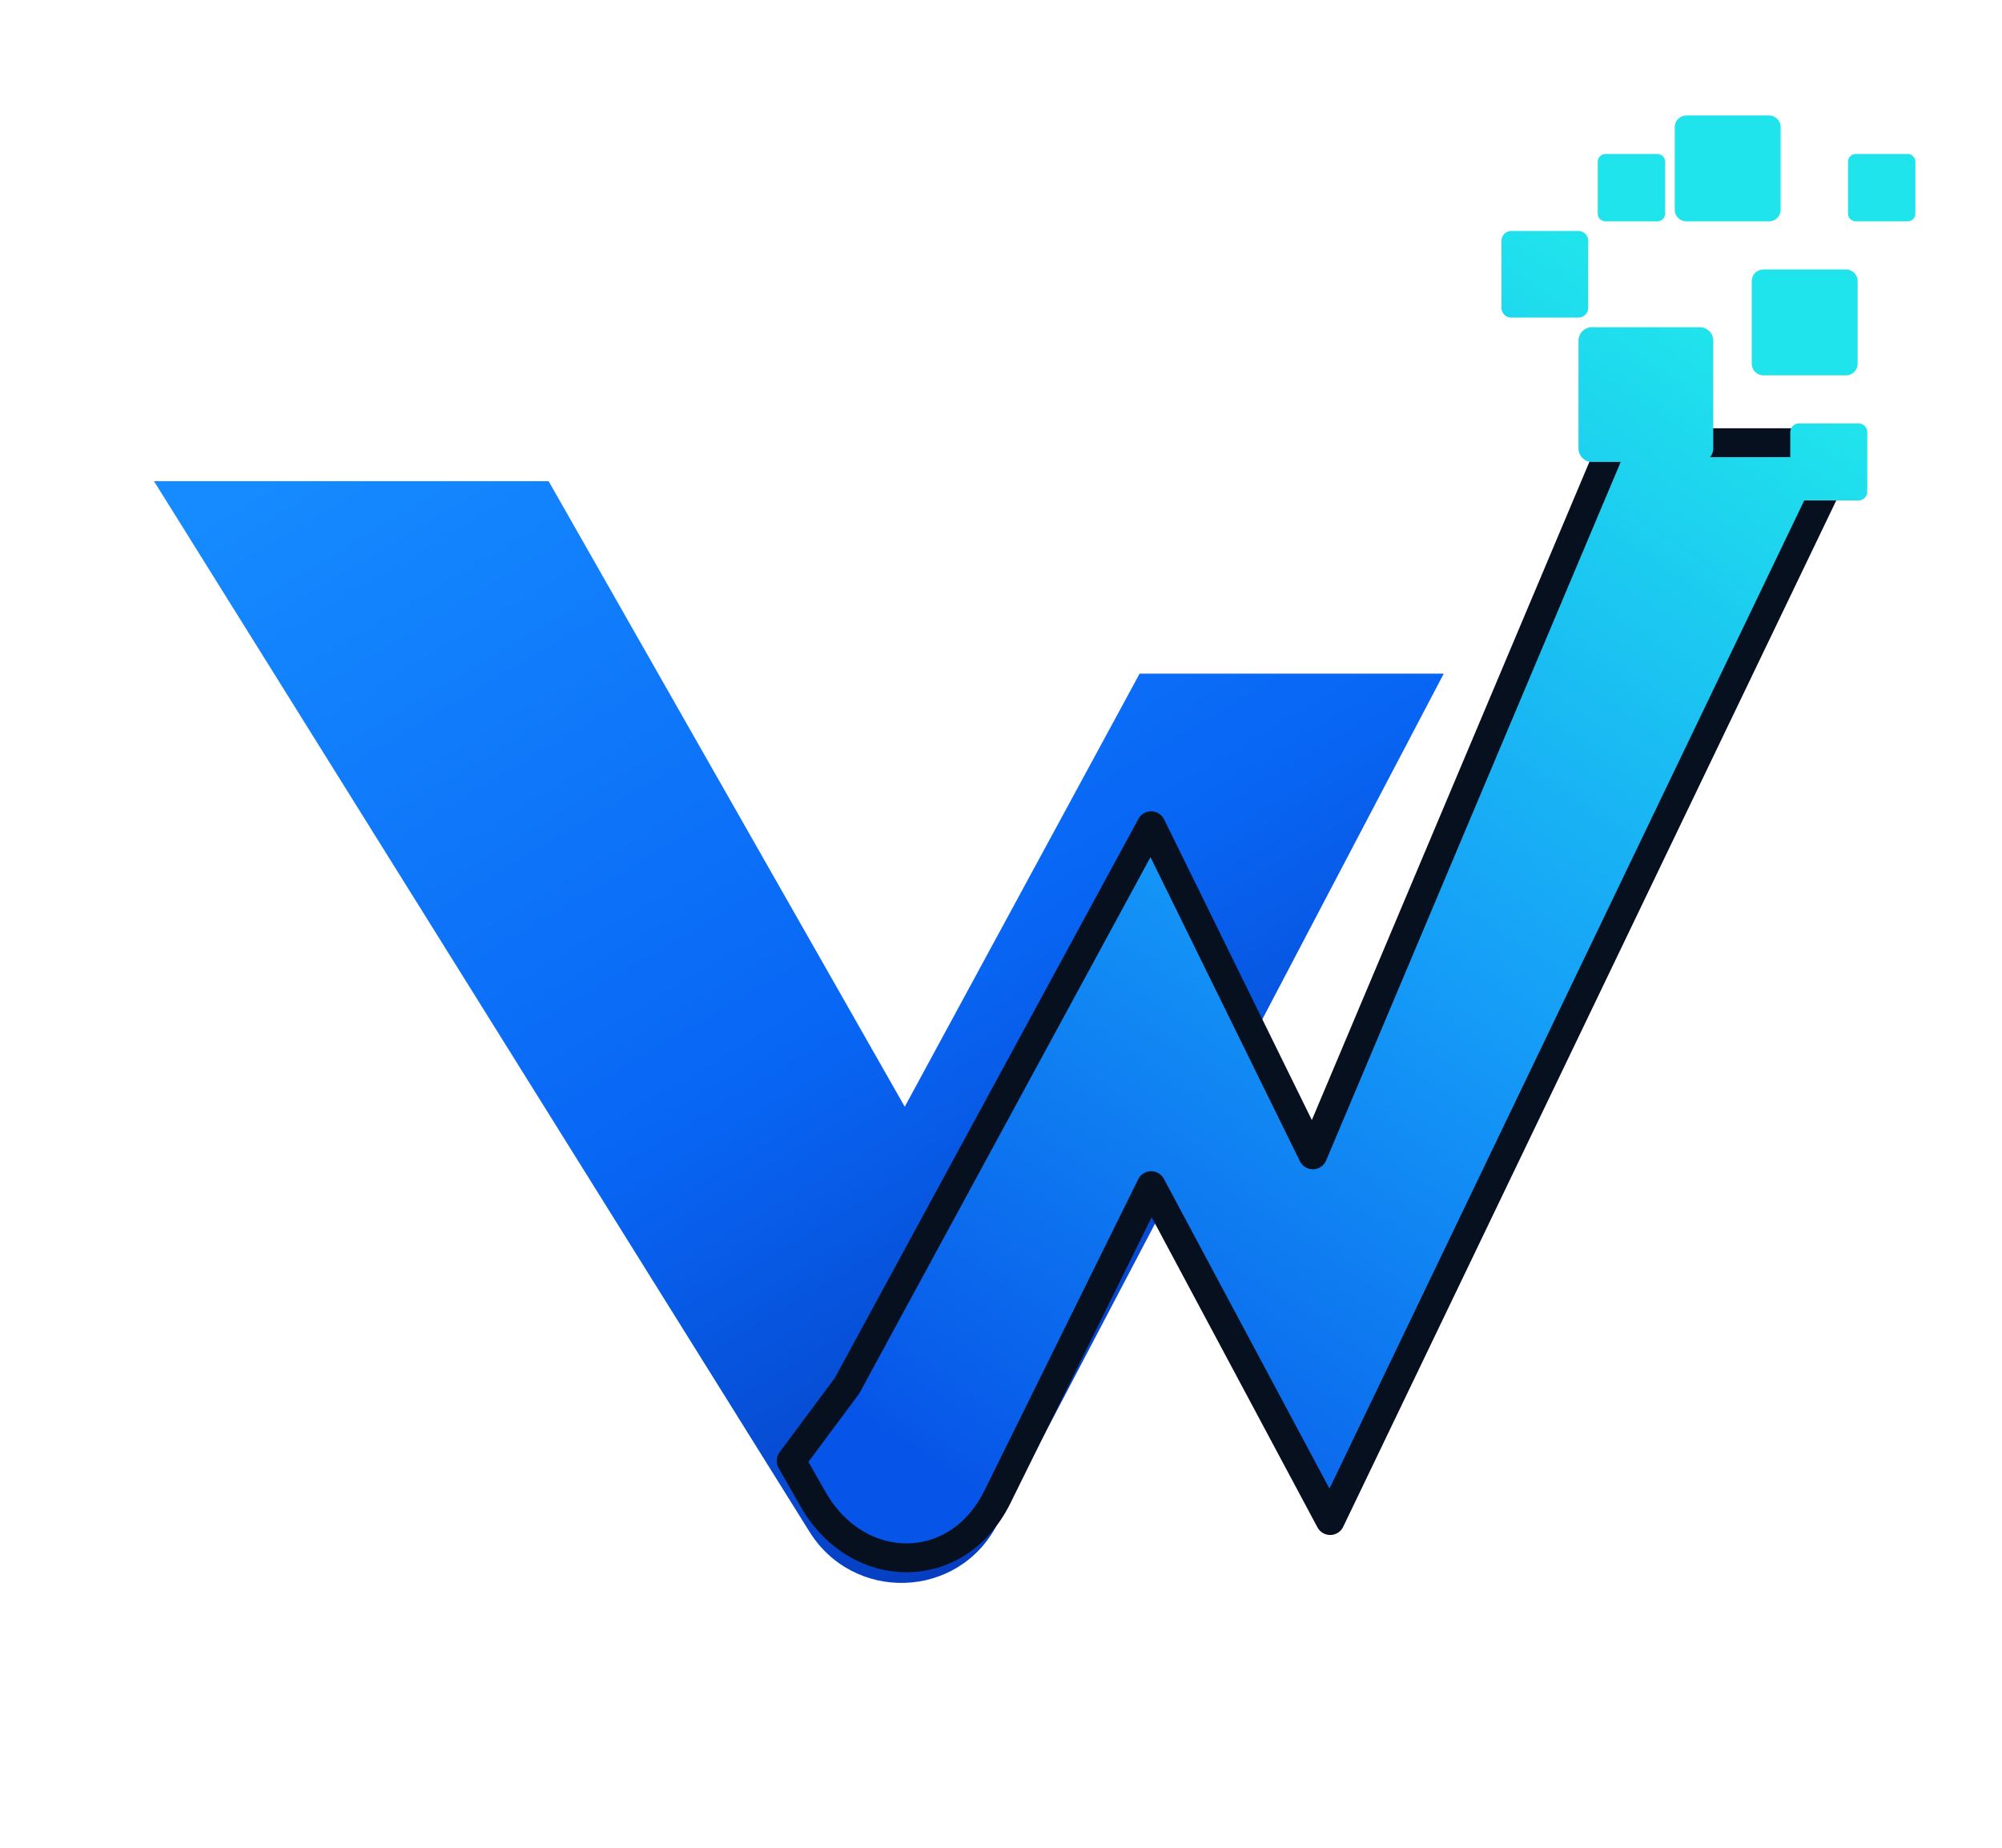
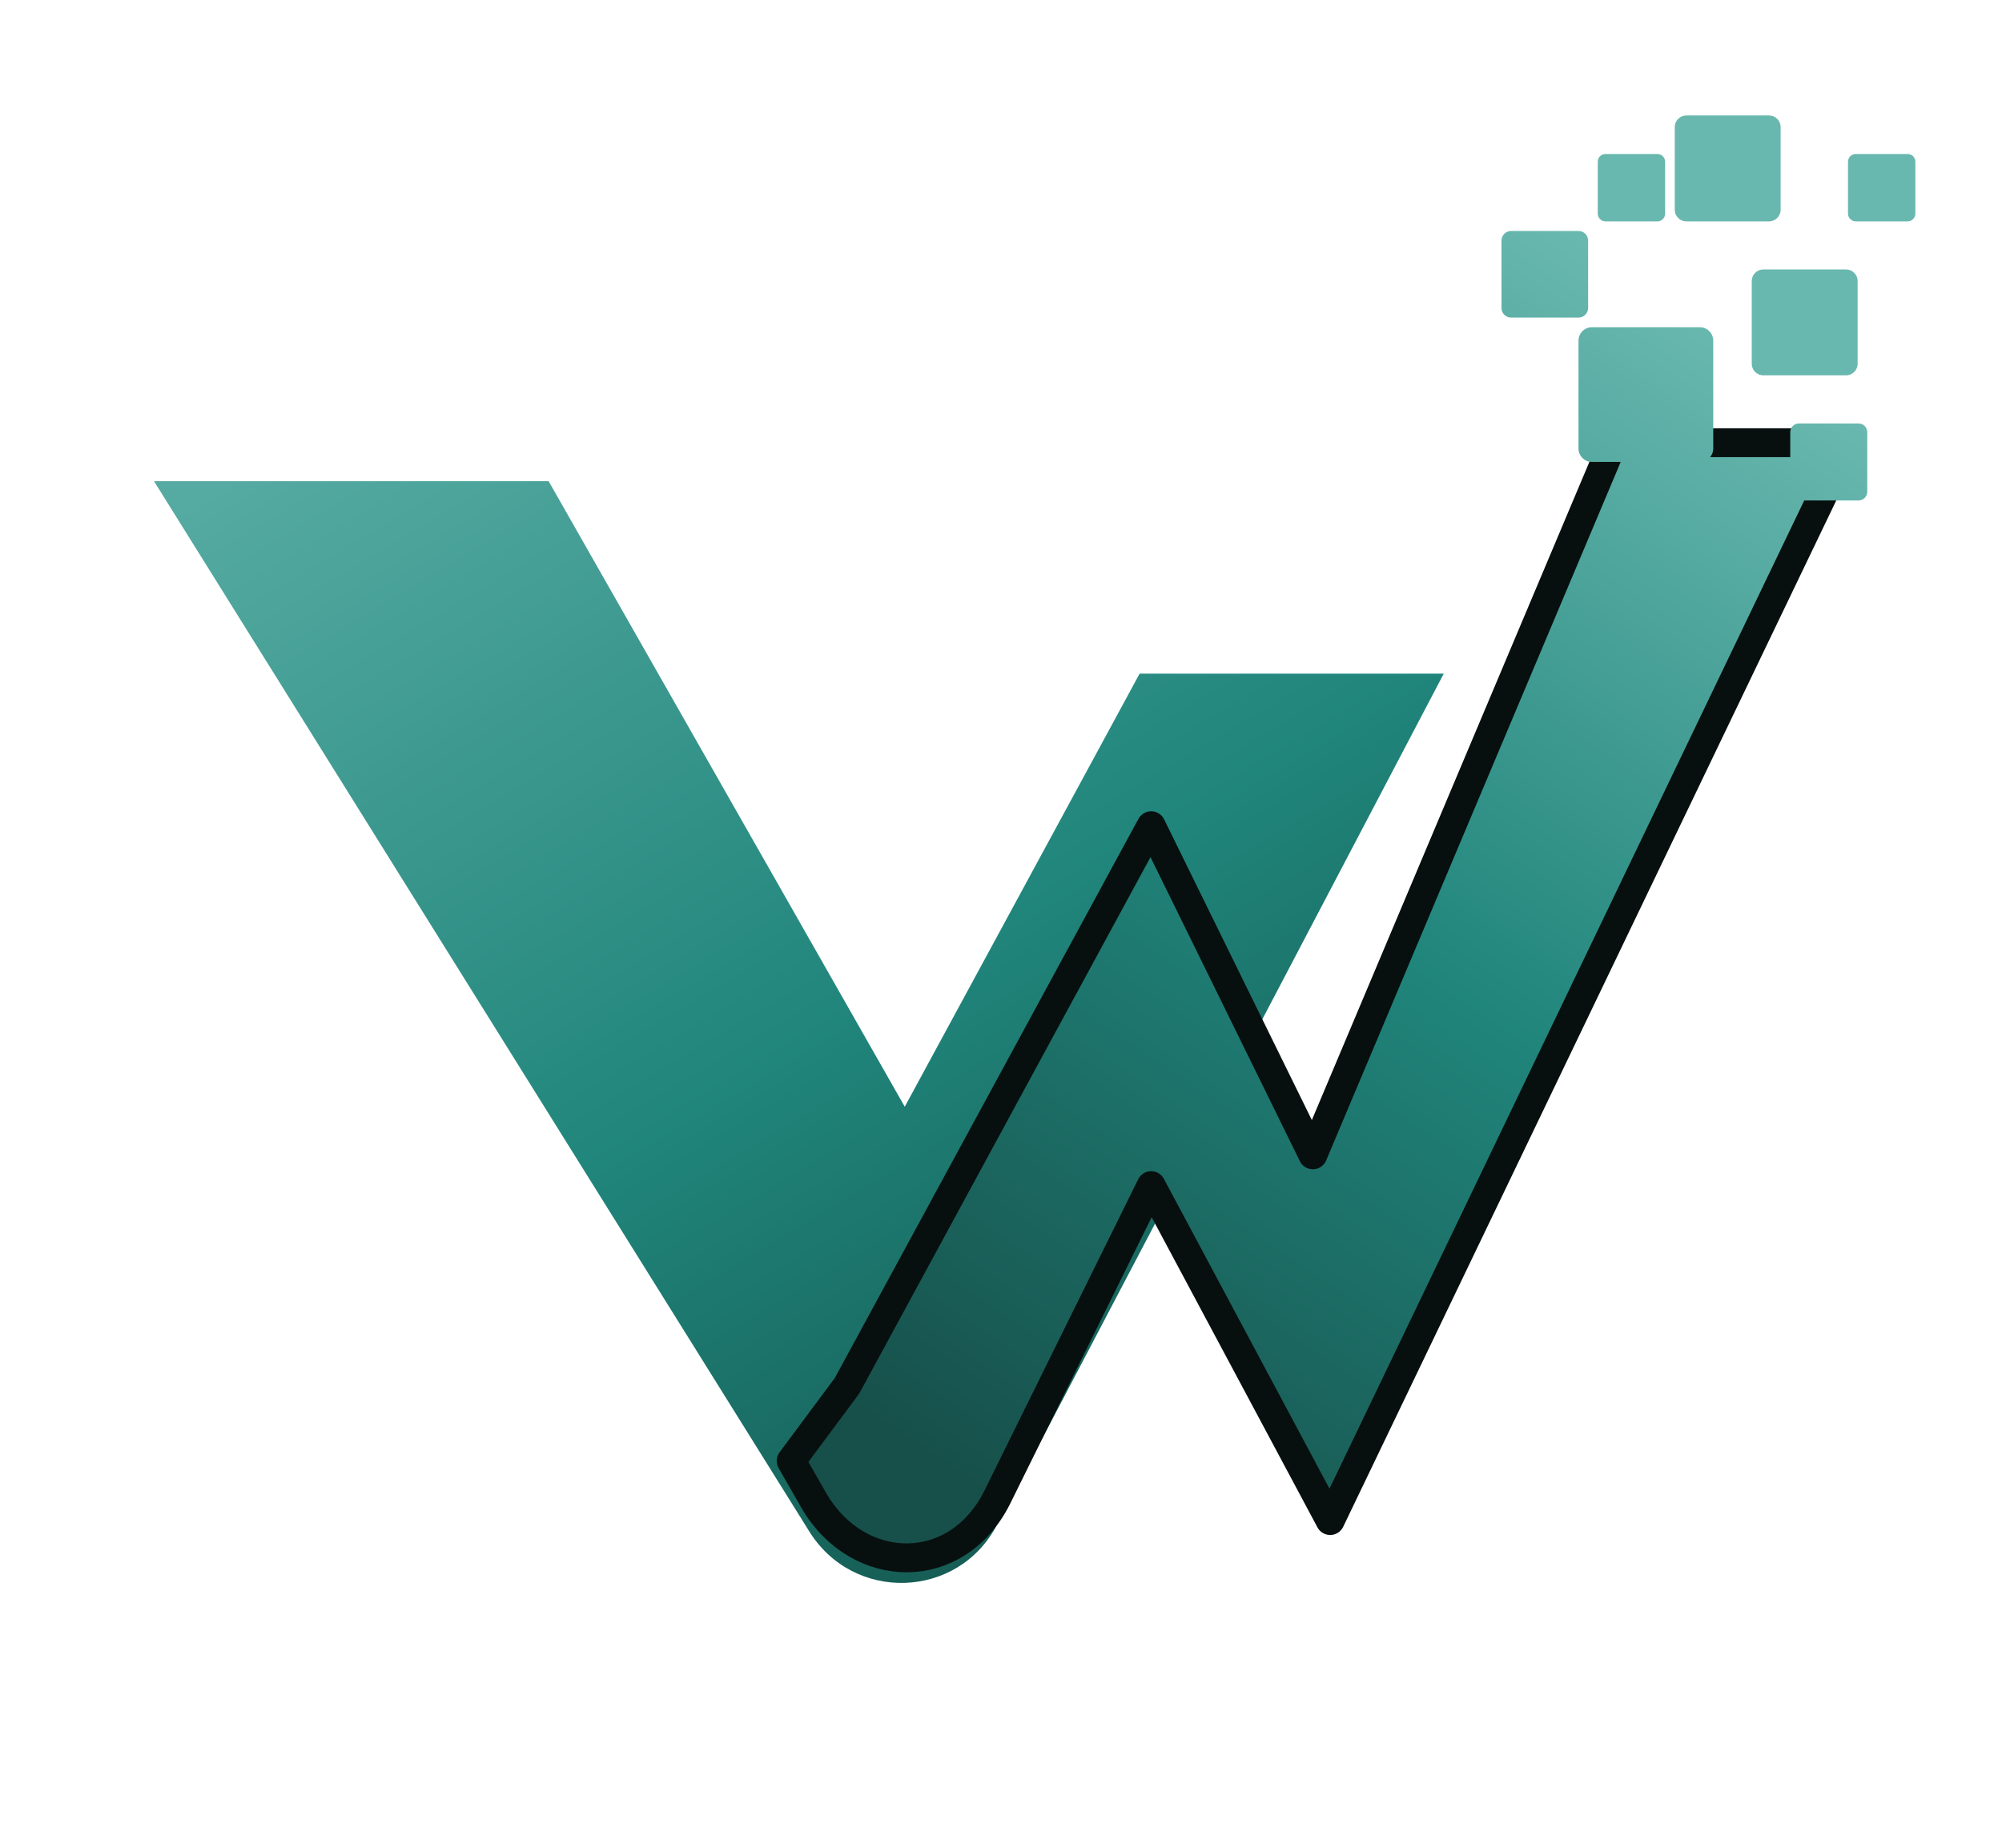
<svg xmlns="http://www.w3.org/2000/svg" viewBox="0 0 104 96" role="img" aria-label="VantexWeb VW mark">
  <defs>
    <linearGradient id="vantex-v" x1="17" y1="22" x2="54" y2="84" gradientUnits="userSpaceOnUse">
-       <stop stop-color="#168BFF" />
-       <stop offset=".56" stop-color="#0866F5" />
-       <stop offset="1" stop-color="#0637B8" />
+       <stop stop-color="#55aaa1" />
+       <stop offset=".56" stop-color="#20857b" />
+       <stop offset="1" stop-color="#14574f" />
    </linearGradient>
    <linearGradient id="vantex-w" x1="52" y1="79" x2="92" y2="19" gradientUnits="userSpaceOnUse">
-       <stop stop-color="#0754E8" />
-       <stop offset=".5" stop-color="#159CF8" />
-       <stop offset="1" stop-color="#20E4EC" />
+       <stop stop-color="#174f4a" />
+       <stop offset=".5" stop-color="#20857b" />
+       <stop offset="1" stop-color="#69b8af" />
    </linearGradient>
  </defs>
  <g stroke-linejoin="round">
    <path d="M8 25h20.5L47 57.5 59.2 35H75L51.8 79.2c-2 3.9-7.5 4.1-9.8.3L8 25Z" fill="url(#vantex-v)" />
-     <path d="m44 72 15.8-29.1L68.2 60 83.8 23H96L69.1 79 59.8 61.6l-8 16.2c-2.1 4.2-7.2 4.1-9.5.2l-1.2-2.1L44 72Z" fill="url(#vantex-w)" stroke="#07101F" stroke-width="1.5" />
+     <path d="m44 72 15.8-29.1L68.2 60 83.8 23H96L69.1 79 59.8 61.6l-8 16.2c-2.1 4.2-7.2 4.1-9.5.2l-1.2-2.1L44 72Z" fill="url(#vantex-w)" stroke="#07100f" stroke-width="1.5" />
  </g>
  <g fill="url(#vantex-w)">
    <rect x="82" y="17" width="7" height="7" rx=".7" />
    <rect x="91" y="14" width="5.5" height="5.5" rx=".6" />
    <rect x="87" y="6" width="5.5" height="5.5" rx=".6" />
    <rect x="78" y="12" width="4.5" height="4.5" rx=".5" />
    <rect x="96" y="8" width="3.5" height="3.5" rx=".4" />
    <rect x="93" y="22" width="4" height="4" rx=".45" />
    <rect x="83" y="8" width="3.5" height="3.5" rx=".4" />
  </g>
</svg>
